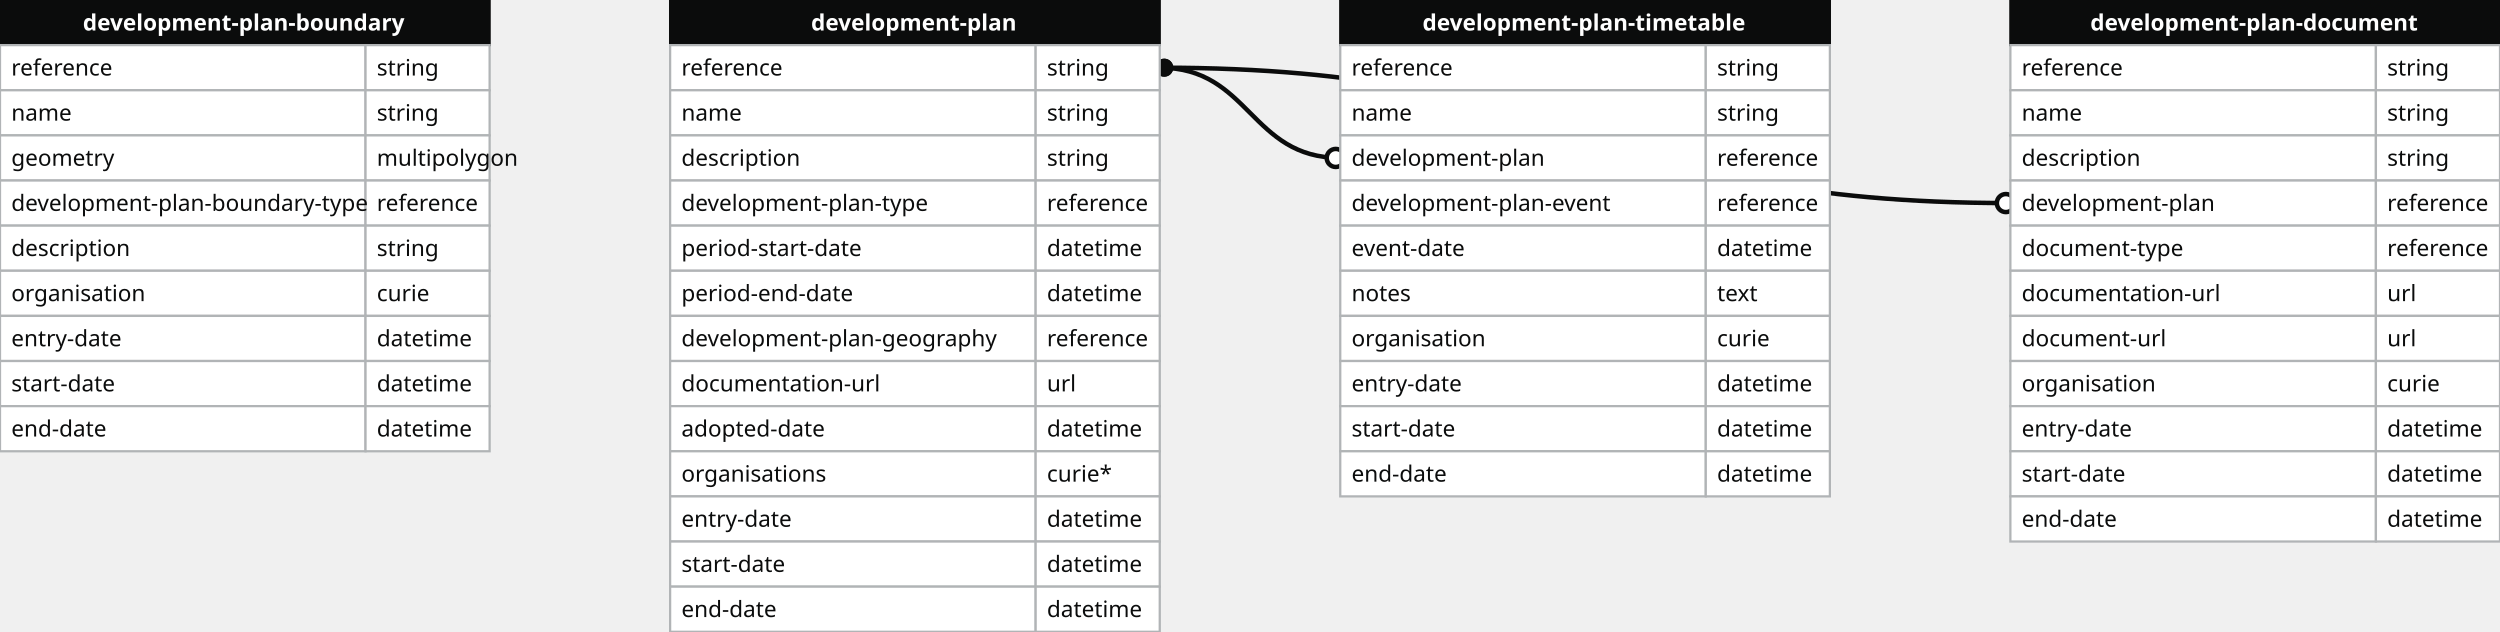
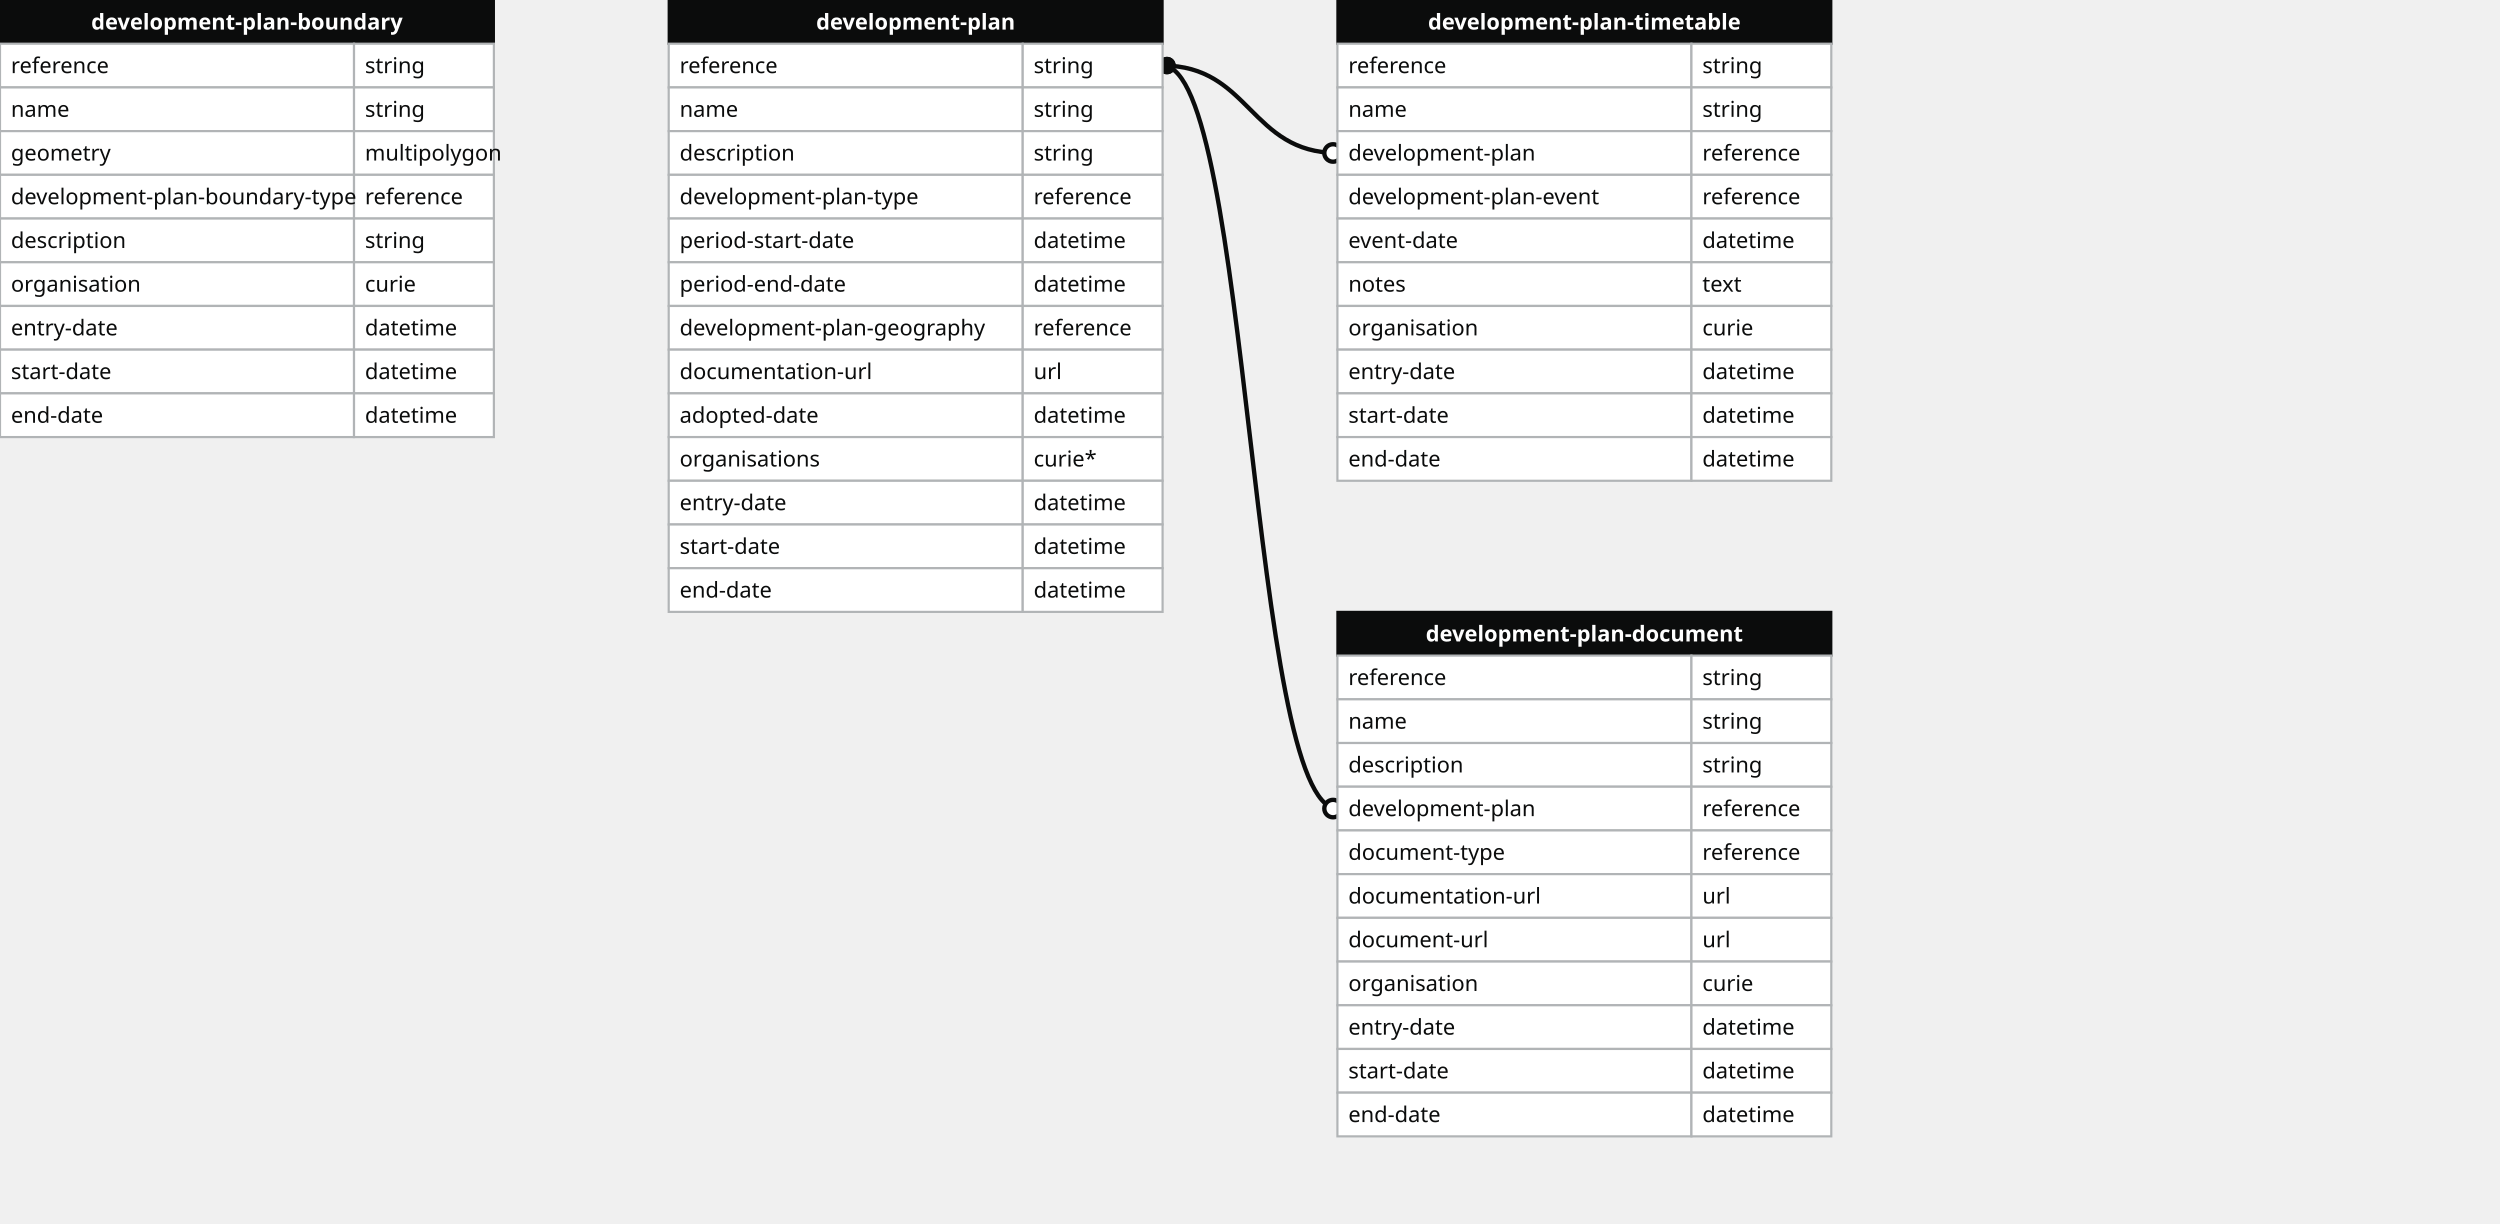
- <svg xmlns="http://www.w3.org/2000/svg" width="1108" height="280">
+ <svg xmlns="http://www.w3.org/2000/svg" width="1144" height="560">
  <defs>
    <style>
    text{font-family:sans-serif; font-size:10px; dominant-baseline:middle;}
    text.name{fill:#fff;font-weight:700;text-anchor:middle}
    rect.name{fill:#0b0c0c; stroke:#0b0c0c;}
    rect{fill:#fff;stroke:#b1b4b6;}
    text.field{fill:#0b0c0c;}
    text.datatype{fill:#0b0c0c;}
    .line{stroke:#0b0c0c;}
    </style>
    <marker id="start-dot" markerWidth="6" markerHeight="6" refX="4" refY="3" markerUnits="strokeWidth">
      <circle cx="3" cy="3" r="2" fill="#fff" stroke="#0b0c0c" />
    </marker>
    <marker id="end-dot" markerWidth="6" markerHeight="6" refX="2" refY="3" markerUnits="strokeWidth">
      <circle cx="3" cy="3" r="2" fill="#0b0c0c" />
    </marker>
  </defs>
-   <path class="line" fill="none" stroke-width="2" marker-start="url(#start-dot)" marker-end="url(#end-dot)" d="M 594 70 C 554.0 70 554.0 30 514 30" />
-   <path class="line" fill="none" stroke-width="2" marker-start="url(#start-dot)" marker-end="url(#end-dot)" d="M 891 90 C 702.5 90 702.5 30 514 30" />
-   <g>
-     <rect x="0" y="0" width="217" height="20" class="name" />
-     <text x="108" y="10" class="name">development-plan-boundary</text>
+   <path class="line" fill="none" stroke-width="2" marker-start="url(#start-dot)" marker-end="url(#end-dot)" d="M 612 70 C 572.0 70 572.0 30 532 30" />
+   <path class="line" fill="none" stroke-width="2" marker-start="url(#start-dot)" marker-end="url(#end-dot)" d="M 612 370 C 572.0 370 572.0 30 532 30" />
+   <g>
+     <rect x="0" y="0" width="226" height="20" class="name" />
+     <text x="113" y="10" class="name">development-plan-boundary</text>
    <rect x="0" y="20" width="162" height="20" class="field" />
-     <rect x="162" y="20" width="55" height="20" class="datatype" />
+     <rect x="162" y="20" width="64" height="20" class="datatype" />
    <text x="5" y="30" class="field">reference</text>
    <text x="167" y="30" class="datatype">string</text>
    <rect x="0" y="40" width="162" height="20" class="field" />
-     <rect x="162" y="40" width="55" height="20" class="datatype" />
+     <rect x="162" y="40" width="64" height="20" class="datatype" />
    <text x="5" y="50" class="field">name</text>
    <text x="167" y="50" class="datatype">string</text>
    <rect x="0" y="60" width="162" height="20" class="field" />
-     <rect x="162" y="60" width="55" height="20" class="datatype" />
+     <rect x="162" y="60" width="64" height="20" class="datatype" />
    <text x="5" y="70" class="field">geometry</text>
    <text x="167" y="70" class="datatype">multipolygon</text>
    <rect x="0" y="80" width="162" height="20" class="field" />
-     <rect x="162" y="80" width="55" height="20" class="datatype" />
+     <rect x="162" y="80" width="64" height="20" class="datatype" />
    <text x="5" y="90" class="field">development-plan-boundary-type</text>
    <text x="167" y="90" class="datatype">reference</text>
    <rect x="0" y="100" width="162" height="20" class="field" />
-     <rect x="162" y="100" width="55" height="20" class="datatype" />
+     <rect x="162" y="100" width="64" height="20" class="datatype" />
    <text x="5" y="110" class="field">description</text>
    <text x="167" y="110" class="datatype">string</text>
    <rect x="0" y="120" width="162" height="20" class="field" />
-     <rect x="162" y="120" width="55" height="20" class="datatype" />
+     <rect x="162" y="120" width="64" height="20" class="datatype" />
    <text x="5" y="130" class="field">organisation</text>
    <text x="167" y="130" class="datatype">curie</text>
    <rect x="0" y="140" width="162" height="20" class="field" />
-     <rect x="162" y="140" width="55" height="20" class="datatype" />
+     <rect x="162" y="140" width="64" height="20" class="datatype" />
    <text x="5" y="150" class="field">entry-date</text>
    <text x="167" y="150" class="datatype">datetime</text>
    <rect x="0" y="160" width="162" height="20" class="field" />
-     <rect x="162" y="160" width="55" height="20" class="datatype" />
+     <rect x="162" y="160" width="64" height="20" class="datatype" />
    <text x="5" y="170" class="field">start-date</text>
    <text x="167" y="170" class="datatype">datetime</text>
    <rect x="0" y="180" width="162" height="20" class="field" />
-     <rect x="162" y="180" width="55" height="20" class="datatype" />
+     <rect x="162" y="180" width="64" height="20" class="datatype" />
    <text x="5" y="190" class="field">end-date</text>
    <text x="167" y="190" class="datatype">datetime</text>
  </g>
  <g>
-     <rect x="297" y="0" width="217" height="20" class="name" />
-     <text x="405" y="10" class="name">development-plan</text>
-     <rect x="297" y="20" width="162" height="20" class="field" />
-     <rect x="459" y="20" width="55" height="20" class="datatype" />
-     <text x="302" y="30" class="field">reference</text>
-     <text x="464" y="30" class="datatype">string</text>
-     <rect x="297" y="40" width="162" height="20" class="field" />
-     <rect x="459" y="40" width="55" height="20" class="datatype" />
-     <text x="302" y="50" class="field">name</text>
-     <text x="464" y="50" class="datatype">string</text>
-     <rect x="297" y="60" width="162" height="20" class="field" />
-     <rect x="459" y="60" width="55" height="20" class="datatype" />
-     <text x="302" y="70" class="field">description</text>
-     <text x="464" y="70" class="datatype">string</text>
-     <rect x="297" y="80" width="162" height="20" class="field" />
-     <rect x="459" y="80" width="55" height="20" class="datatype" />
-     <text x="302" y="90" class="field">development-plan-type</text>
-     <text x="464" y="90" class="datatype">reference</text>
-     <rect x="297" y="100" width="162" height="20" class="field" />
-     <rect x="459" y="100" width="55" height="20" class="datatype" />
-     <text x="302" y="110" class="field">period-start-date</text>
-     <text x="464" y="110" class="datatype">datetime</text>
-     <rect x="297" y="120" width="162" height="20" class="field" />
-     <rect x="459" y="120" width="55" height="20" class="datatype" />
-     <text x="302" y="130" class="field">period-end-date</text>
-     <text x="464" y="130" class="datatype">datetime</text>
-     <rect x="297" y="140" width="162" height="20" class="field" />
-     <rect x="459" y="140" width="55" height="20" class="datatype" />
-     <text x="302" y="150" class="field">development-plan-geography</text>
-     <text x="464" y="150" class="datatype">reference</text>
-     <rect x="297" y="160" width="162" height="20" class="field" />
-     <rect x="459" y="160" width="55" height="20" class="datatype" />
-     <text x="302" y="170" class="field">documentation-url</text>
-     <text x="464" y="170" class="datatype">url</text>
-     <rect x="297" y="180" width="162" height="20" class="field" />
-     <rect x="459" y="180" width="55" height="20" class="datatype" />
-     <text x="302" y="190" class="field">adopted-date</text>
-     <text x="464" y="190" class="datatype">datetime</text>
-     <rect x="297" y="200" width="162" height="20" class="field" />
-     <rect x="459" y="200" width="55" height="20" class="datatype" />
-     <text x="302" y="210" class="field">organisations</text>
-     <text x="464" y="210" class="datatype">curie*</text>
-     <rect x="297" y="220" width="162" height="20" class="field" />
-     <rect x="459" y="220" width="55" height="20" class="datatype" />
-     <text x="302" y="230" class="field">entry-date</text>
-     <text x="464" y="230" class="datatype">datetime</text>
-     <rect x="297" y="240" width="162" height="20" class="field" />
-     <rect x="459" y="240" width="55" height="20" class="datatype" />
-     <text x="302" y="250" class="field">start-date</text>
-     <text x="464" y="250" class="datatype">datetime</text>
-     <rect x="297" y="260" width="162" height="20" class="field" />
-     <rect x="459" y="260" width="55" height="20" class="datatype" />
-     <text x="302" y="270" class="field">end-date</text>
-     <text x="464" y="270" class="datatype">datetime</text>
-   </g>
-   <g>
-     <rect x="594" y="0" width="217" height="20" class="name" />
-     <text x="702" y="10" class="name">development-plan-timetable</text>
-     <rect x="594" y="20" width="162" height="20" class="field" />
-     <rect x="756" y="20" width="55" height="20" class="datatype" />
-     <text x="599" y="30" class="field">reference</text>
-     <text x="761" y="30" class="datatype">string</text>
-     <rect x="594" y="40" width="162" height="20" class="field" />
-     <rect x="756" y="40" width="55" height="20" class="datatype" />
-     <text x="599" y="50" class="field">name</text>
-     <text x="761" y="50" class="datatype">string</text>
-     <rect x="594" y="60" width="162" height="20" class="field" />
-     <rect x="756" y="60" width="55" height="20" class="datatype" />
-     <text x="599" y="70" class="field">development-plan</text>
-     <text x="761" y="70" class="datatype">reference</text>
-     <rect x="594" y="80" width="162" height="20" class="field" />
-     <rect x="756" y="80" width="55" height="20" class="datatype" />
-     <text x="599" y="90" class="field">development-plan-event</text>
-     <text x="761" y="90" class="datatype">reference</text>
-     <rect x="594" y="100" width="162" height="20" class="field" />
-     <rect x="756" y="100" width="55" height="20" class="datatype" />
-     <text x="599" y="110" class="field">event-date</text>
-     <text x="761" y="110" class="datatype">datetime</text>
-     <rect x="594" y="120" width="162" height="20" class="field" />
-     <rect x="756" y="120" width="55" height="20" class="datatype" />
-     <text x="599" y="130" class="field">notes</text>
-     <text x="761" y="130" class="datatype">text</text>
-     <rect x="594" y="140" width="162" height="20" class="field" />
-     <rect x="756" y="140" width="55" height="20" class="datatype" />
-     <text x="599" y="150" class="field">organisation</text>
-     <text x="761" y="150" class="datatype">curie</text>
-     <rect x="594" y="160" width="162" height="20" class="field" />
-     <rect x="756" y="160" width="55" height="20" class="datatype" />
-     <text x="599" y="170" class="field">entry-date</text>
-     <text x="761" y="170" class="datatype">datetime</text>
-     <rect x="594" y="180" width="162" height="20" class="field" />
-     <rect x="756" y="180" width="55" height="20" class="datatype" />
-     <text x="599" y="190" class="field">start-date</text>
-     <text x="761" y="190" class="datatype">datetime</text>
-     <rect x="594" y="200" width="162" height="20" class="field" />
-     <rect x="756" y="200" width="55" height="20" class="datatype" />
-     <text x="599" y="210" class="field">end-date</text>
-     <text x="761" y="210" class="datatype">datetime</text>
-   </g>
-   <g>
-     <rect x="891" y="0" width="217" height="20" class="name" />
-     <text x="999" y="10" class="name">development-plan-document</text>
-     <rect x="891" y="20" width="162" height="20" class="field" />
-     <rect x="1053" y="20" width="55" height="20" class="datatype" />
-     <text x="896" y="30" class="field">reference</text>
-     <text x="1058" y="30" class="datatype">string</text>
-     <rect x="891" y="40" width="162" height="20" class="field" />
-     <rect x="1053" y="40" width="55" height="20" class="datatype" />
-     <text x="896" y="50" class="field">name</text>
-     <text x="1058" y="50" class="datatype">string</text>
-     <rect x="891" y="60" width="162" height="20" class="field" />
-     <rect x="1053" y="60" width="55" height="20" class="datatype" />
-     <text x="896" y="70" class="field">description</text>
-     <text x="1058" y="70" class="datatype">string</text>
-     <rect x="891" y="80" width="162" height="20" class="field" />
-     <rect x="1053" y="80" width="55" height="20" class="datatype" />
-     <text x="896" y="90" class="field">development-plan</text>
-     <text x="1058" y="90" class="datatype">reference</text>
-     <rect x="891" y="100" width="162" height="20" class="field" />
-     <rect x="1053" y="100" width="55" height="20" class="datatype" />
-     <text x="896" y="110" class="field">document-type</text>
-     <text x="1058" y="110" class="datatype">reference</text>
-     <rect x="891" y="120" width="162" height="20" class="field" />
-     <rect x="1053" y="120" width="55" height="20" class="datatype" />
-     <text x="896" y="130" class="field">documentation-url</text>
-     <text x="1058" y="130" class="datatype">url</text>
-     <rect x="891" y="140" width="162" height="20" class="field" />
-     <rect x="1053" y="140" width="55" height="20" class="datatype" />
-     <text x="896" y="150" class="field">document-url</text>
-     <text x="1058" y="150" class="datatype">url</text>
-     <rect x="891" y="160" width="162" height="20" class="field" />
-     <rect x="1053" y="160" width="55" height="20" class="datatype" />
-     <text x="896" y="170" class="field">organisation</text>
-     <text x="1058" y="170" class="datatype">curie</text>
-     <rect x="891" y="180" width="162" height="20" class="field" />
-     <rect x="1053" y="180" width="55" height="20" class="datatype" />
-     <text x="896" y="190" class="field">entry-date</text>
-     <text x="1058" y="190" class="datatype">datetime</text>
-     <rect x="891" y="200" width="162" height="20" class="field" />
-     <rect x="1053" y="200" width="55" height="20" class="datatype" />
-     <text x="896" y="210" class="field">start-date</text>
-     <text x="1058" y="210" class="datatype">datetime</text>
-     <rect x="891" y="220" width="162" height="20" class="field" />
-     <rect x="1053" y="220" width="55" height="20" class="datatype" />
-     <text x="896" y="230" class="field">end-date</text>
-     <text x="1058" y="230" class="datatype">datetime</text>
+     <rect x="306" y="0" width="226" height="20" class="name" />
+     <text x="419" y="10" class="name">development-plan</text>
+     <rect x="306" y="20" width="162" height="20" class="field" />
+     <rect x="468" y="20" width="64" height="20" class="datatype" />
+     <text x="311" y="30" class="field">reference</text>
+     <text x="473" y="30" class="datatype">string</text>
+     <rect x="306" y="40" width="162" height="20" class="field" />
+     <rect x="468" y="40" width="64" height="20" class="datatype" />
+     <text x="311" y="50" class="field">name</text>
+     <text x="473" y="50" class="datatype">string</text>
+     <rect x="306" y="60" width="162" height="20" class="field" />
+     <rect x="468" y="60" width="64" height="20" class="datatype" />
+     <text x="311" y="70" class="field">description</text>
+     <text x="473" y="70" class="datatype">string</text>
+     <rect x="306" y="80" width="162" height="20" class="field" />
+     <rect x="468" y="80" width="64" height="20" class="datatype" />
+     <text x="311" y="90" class="field">development-plan-type</text>
+     <text x="473" y="90" class="datatype">reference</text>
+     <rect x="306" y="100" width="162" height="20" class="field" />
+     <rect x="468" y="100" width="64" height="20" class="datatype" />
+     <text x="311" y="110" class="field">period-start-date</text>
+     <text x="473" y="110" class="datatype">datetime</text>
+     <rect x="306" y="120" width="162" height="20" class="field" />
+     <rect x="468" y="120" width="64" height="20" class="datatype" />
+     <text x="311" y="130" class="field">period-end-date</text>
+     <text x="473" y="130" class="datatype">datetime</text>
+     <rect x="306" y="140" width="162" height="20" class="field" />
+     <rect x="468" y="140" width="64" height="20" class="datatype" />
+     <text x="311" y="150" class="field">development-plan-geography</text>
+     <text x="473" y="150" class="datatype">reference</text>
+     <rect x="306" y="160" width="162" height="20" class="field" />
+     <rect x="468" y="160" width="64" height="20" class="datatype" />
+     <text x="311" y="170" class="field">documentation-url</text>
+     <text x="473" y="170" class="datatype">url</text>
+     <rect x="306" y="180" width="162" height="20" class="field" />
+     <rect x="468" y="180" width="64" height="20" class="datatype" />
+     <text x="311" y="190" class="field">adopted-date</text>
+     <text x="473" y="190" class="datatype">datetime</text>
+     <rect x="306" y="200" width="162" height="20" class="field" />
+     <rect x="468" y="200" width="64" height="20" class="datatype" />
+     <text x="311" y="210" class="field">organisations</text>
+     <text x="473" y="210" class="datatype">curie*</text>
+     <rect x="306" y="220" width="162" height="20" class="field" />
+     <rect x="468" y="220" width="64" height="20" class="datatype" />
+     <text x="311" y="230" class="field">entry-date</text>
+     <text x="473" y="230" class="datatype">datetime</text>
+     <rect x="306" y="240" width="162" height="20" class="field" />
+     <rect x="468" y="240" width="64" height="20" class="datatype" />
+     <text x="311" y="250" class="field">start-date</text>
+     <text x="473" y="250" class="datatype">datetime</text>
+     <rect x="306" y="260" width="162" height="20" class="field" />
+     <rect x="468" y="260" width="64" height="20" class="datatype" />
+     <text x="311" y="270" class="field">end-date</text>
+     <text x="473" y="270" class="datatype">datetime</text>
+   </g>
+   <g>
+     <rect x="612" y="0" width="226" height="20" class="name" />
+     <text x="725" y="10" class="name">development-plan-timetable</text>
+     <rect x="612" y="20" width="162" height="20" class="field" />
+     <rect x="774" y="20" width="64" height="20" class="datatype" />
+     <text x="617" y="30" class="field">reference</text>
+     <text x="779" y="30" class="datatype">string</text>
+     <rect x="612" y="40" width="162" height="20" class="field" />
+     <rect x="774" y="40" width="64" height="20" class="datatype" />
+     <text x="617" y="50" class="field">name</text>
+     <text x="779" y="50" class="datatype">string</text>
+     <rect x="612" y="60" width="162" height="20" class="field" />
+     <rect x="774" y="60" width="64" height="20" class="datatype" />
+     <text x="617" y="70" class="field">development-plan</text>
+     <text x="779" y="70" class="datatype">reference</text>
+     <rect x="612" y="80" width="162" height="20" class="field" />
+     <rect x="774" y="80" width="64" height="20" class="datatype" />
+     <text x="617" y="90" class="field">development-plan-event</text>
+     <text x="779" y="90" class="datatype">reference</text>
+     <rect x="612" y="100" width="162" height="20" class="field" />
+     <rect x="774" y="100" width="64" height="20" class="datatype" />
+     <text x="617" y="110" class="field">event-date</text>
+     <text x="779" y="110" class="datatype">datetime</text>
+     <rect x="612" y="120" width="162" height="20" class="field" />
+     <rect x="774" y="120" width="64" height="20" class="datatype" />
+     <text x="617" y="130" class="field">notes</text>
+     <text x="779" y="130" class="datatype">text</text>
+     <rect x="612" y="140" width="162" height="20" class="field" />
+     <rect x="774" y="140" width="64" height="20" class="datatype" />
+     <text x="617" y="150" class="field">organisation</text>
+     <text x="779" y="150" class="datatype">curie</text>
+     <rect x="612" y="160" width="162" height="20" class="field" />
+     <rect x="774" y="160" width="64" height="20" class="datatype" />
+     <text x="617" y="170" class="field">entry-date</text>
+     <text x="779" y="170" class="datatype">datetime</text>
+     <rect x="612" y="180" width="162" height="20" class="field" />
+     <rect x="774" y="180" width="64" height="20" class="datatype" />
+     <text x="617" y="190" class="field">start-date</text>
+     <text x="779" y="190" class="datatype">datetime</text>
+     <rect x="612" y="200" width="162" height="20" class="field" />
+     <rect x="774" y="200" width="64" height="20" class="datatype" />
+     <text x="617" y="210" class="field">end-date</text>
+     <text x="779" y="210" class="datatype">datetime</text>
+   </g>
+   <g>
+     <rect x="612" y="280" width="226" height="20" class="name" />
+     <text x="725" y="290" class="name">development-plan-document</text>
+     <rect x="612" y="300" width="162" height="20" class="field" />
+     <rect x="774" y="300" width="64" height="20" class="datatype" />
+     <text x="617" y="310" class="field">reference</text>
+     <text x="779" y="310" class="datatype">string</text>
+     <rect x="612" y="320" width="162" height="20" class="field" />
+     <rect x="774" y="320" width="64" height="20" class="datatype" />
+     <text x="617" y="330" class="field">name</text>
+     <text x="779" y="330" class="datatype">string</text>
+     <rect x="612" y="340" width="162" height="20" class="field" />
+     <rect x="774" y="340" width="64" height="20" class="datatype" />
+     <text x="617" y="350" class="field">description</text>
+     <text x="779" y="350" class="datatype">string</text>
+     <rect x="612" y="360" width="162" height="20" class="field" />
+     <rect x="774" y="360" width="64" height="20" class="datatype" />
+     <text x="617" y="370" class="field">development-plan</text>
+     <text x="779" y="370" class="datatype">reference</text>
+     <rect x="612" y="380" width="162" height="20" class="field" />
+     <rect x="774" y="380" width="64" height="20" class="datatype" />
+     <text x="617" y="390" class="field">document-type</text>
+     <text x="779" y="390" class="datatype">reference</text>
+     <rect x="612" y="400" width="162" height="20" class="field" />
+     <rect x="774" y="400" width="64" height="20" class="datatype" />
+     <text x="617" y="410" class="field">documentation-url</text>
+     <text x="779" y="410" class="datatype">url</text>
+     <rect x="612" y="420" width="162" height="20" class="field" />
+     <rect x="774" y="420" width="64" height="20" class="datatype" />
+     <text x="617" y="430" class="field">document-url</text>
+     <text x="779" y="430" class="datatype">url</text>
+     <rect x="612" y="440" width="162" height="20" class="field" />
+     <rect x="774" y="440" width="64" height="20" class="datatype" />
+     <text x="617" y="450" class="field">organisation</text>
+     <text x="779" y="450" class="datatype">curie</text>
+     <rect x="612" y="460" width="162" height="20" class="field" />
+     <rect x="774" y="460" width="64" height="20" class="datatype" />
+     <text x="617" y="470" class="field">entry-date</text>
+     <text x="779" y="470" class="datatype">datetime</text>
+     <rect x="612" y="480" width="162" height="20" class="field" />
+     <rect x="774" y="480" width="64" height="20" class="datatype" />
+     <text x="617" y="490" class="field">start-date</text>
+     <text x="779" y="490" class="datatype">datetime</text>
+     <rect x="612" y="500" width="162" height="20" class="field" />
+     <rect x="774" y="500" width="64" height="20" class="datatype" />
+     <text x="617" y="510" class="field">end-date</text>
+     <text x="779" y="510" class="datatype">datetime</text>
  </g>
</svg>
